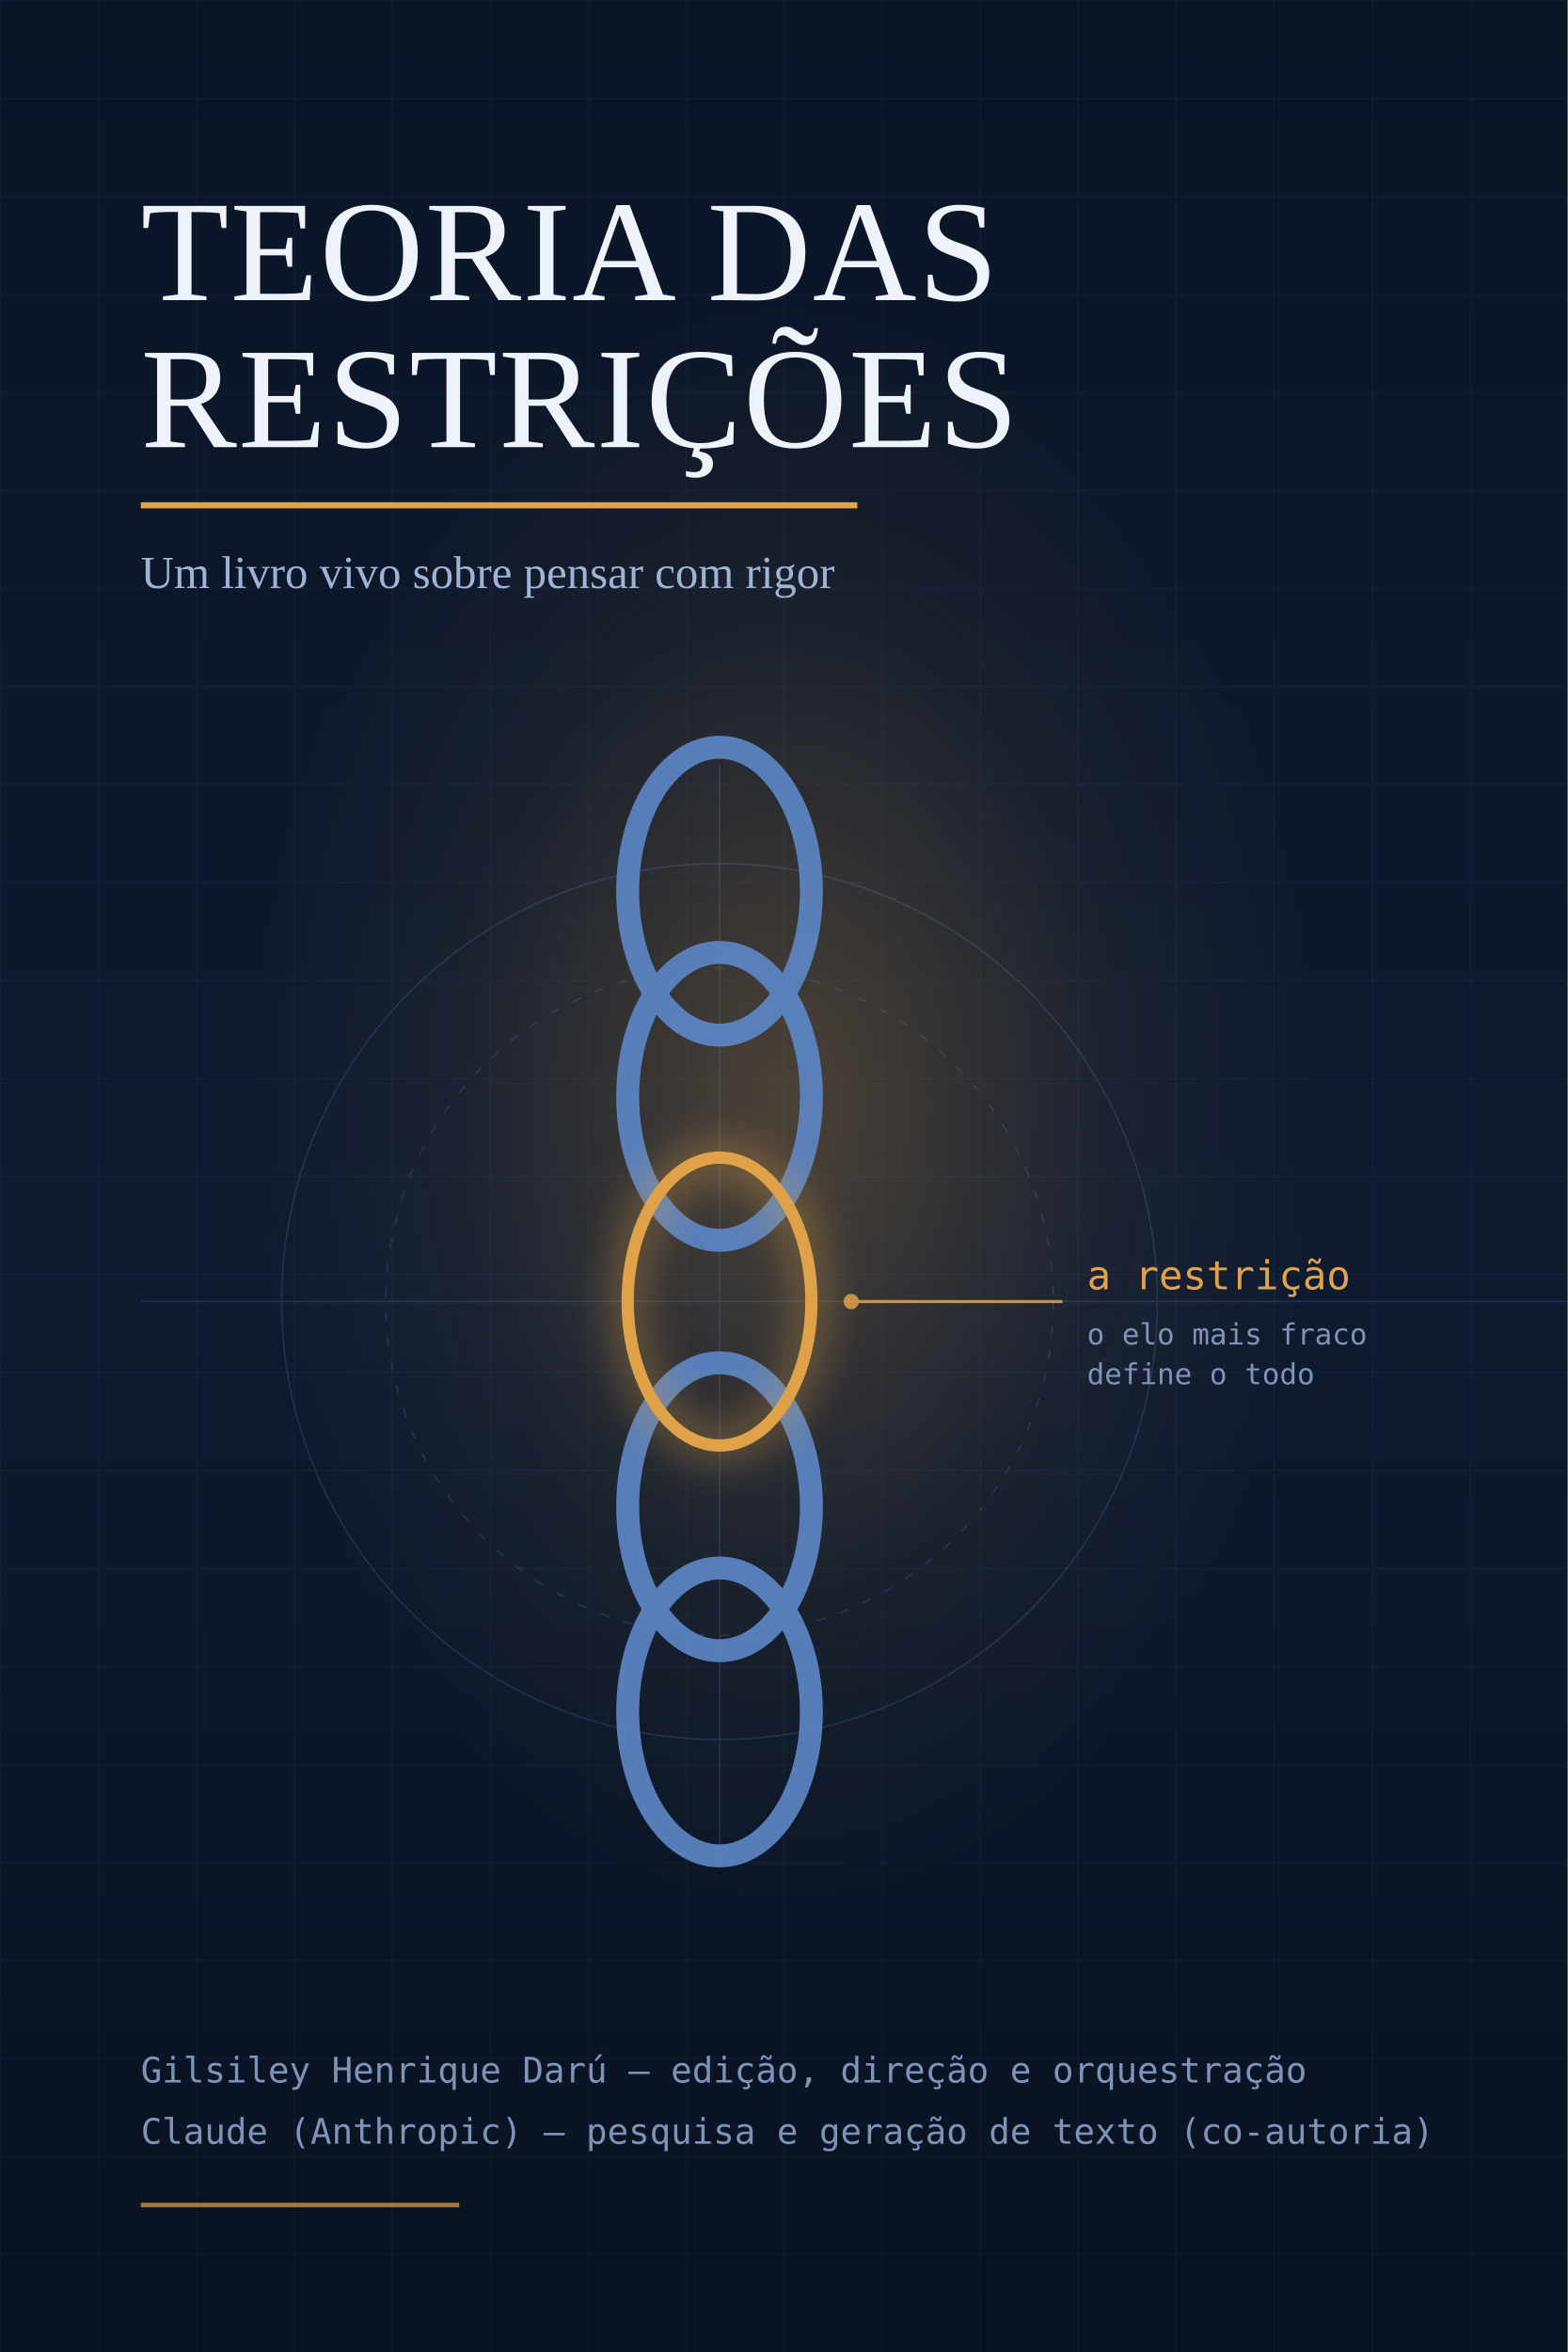
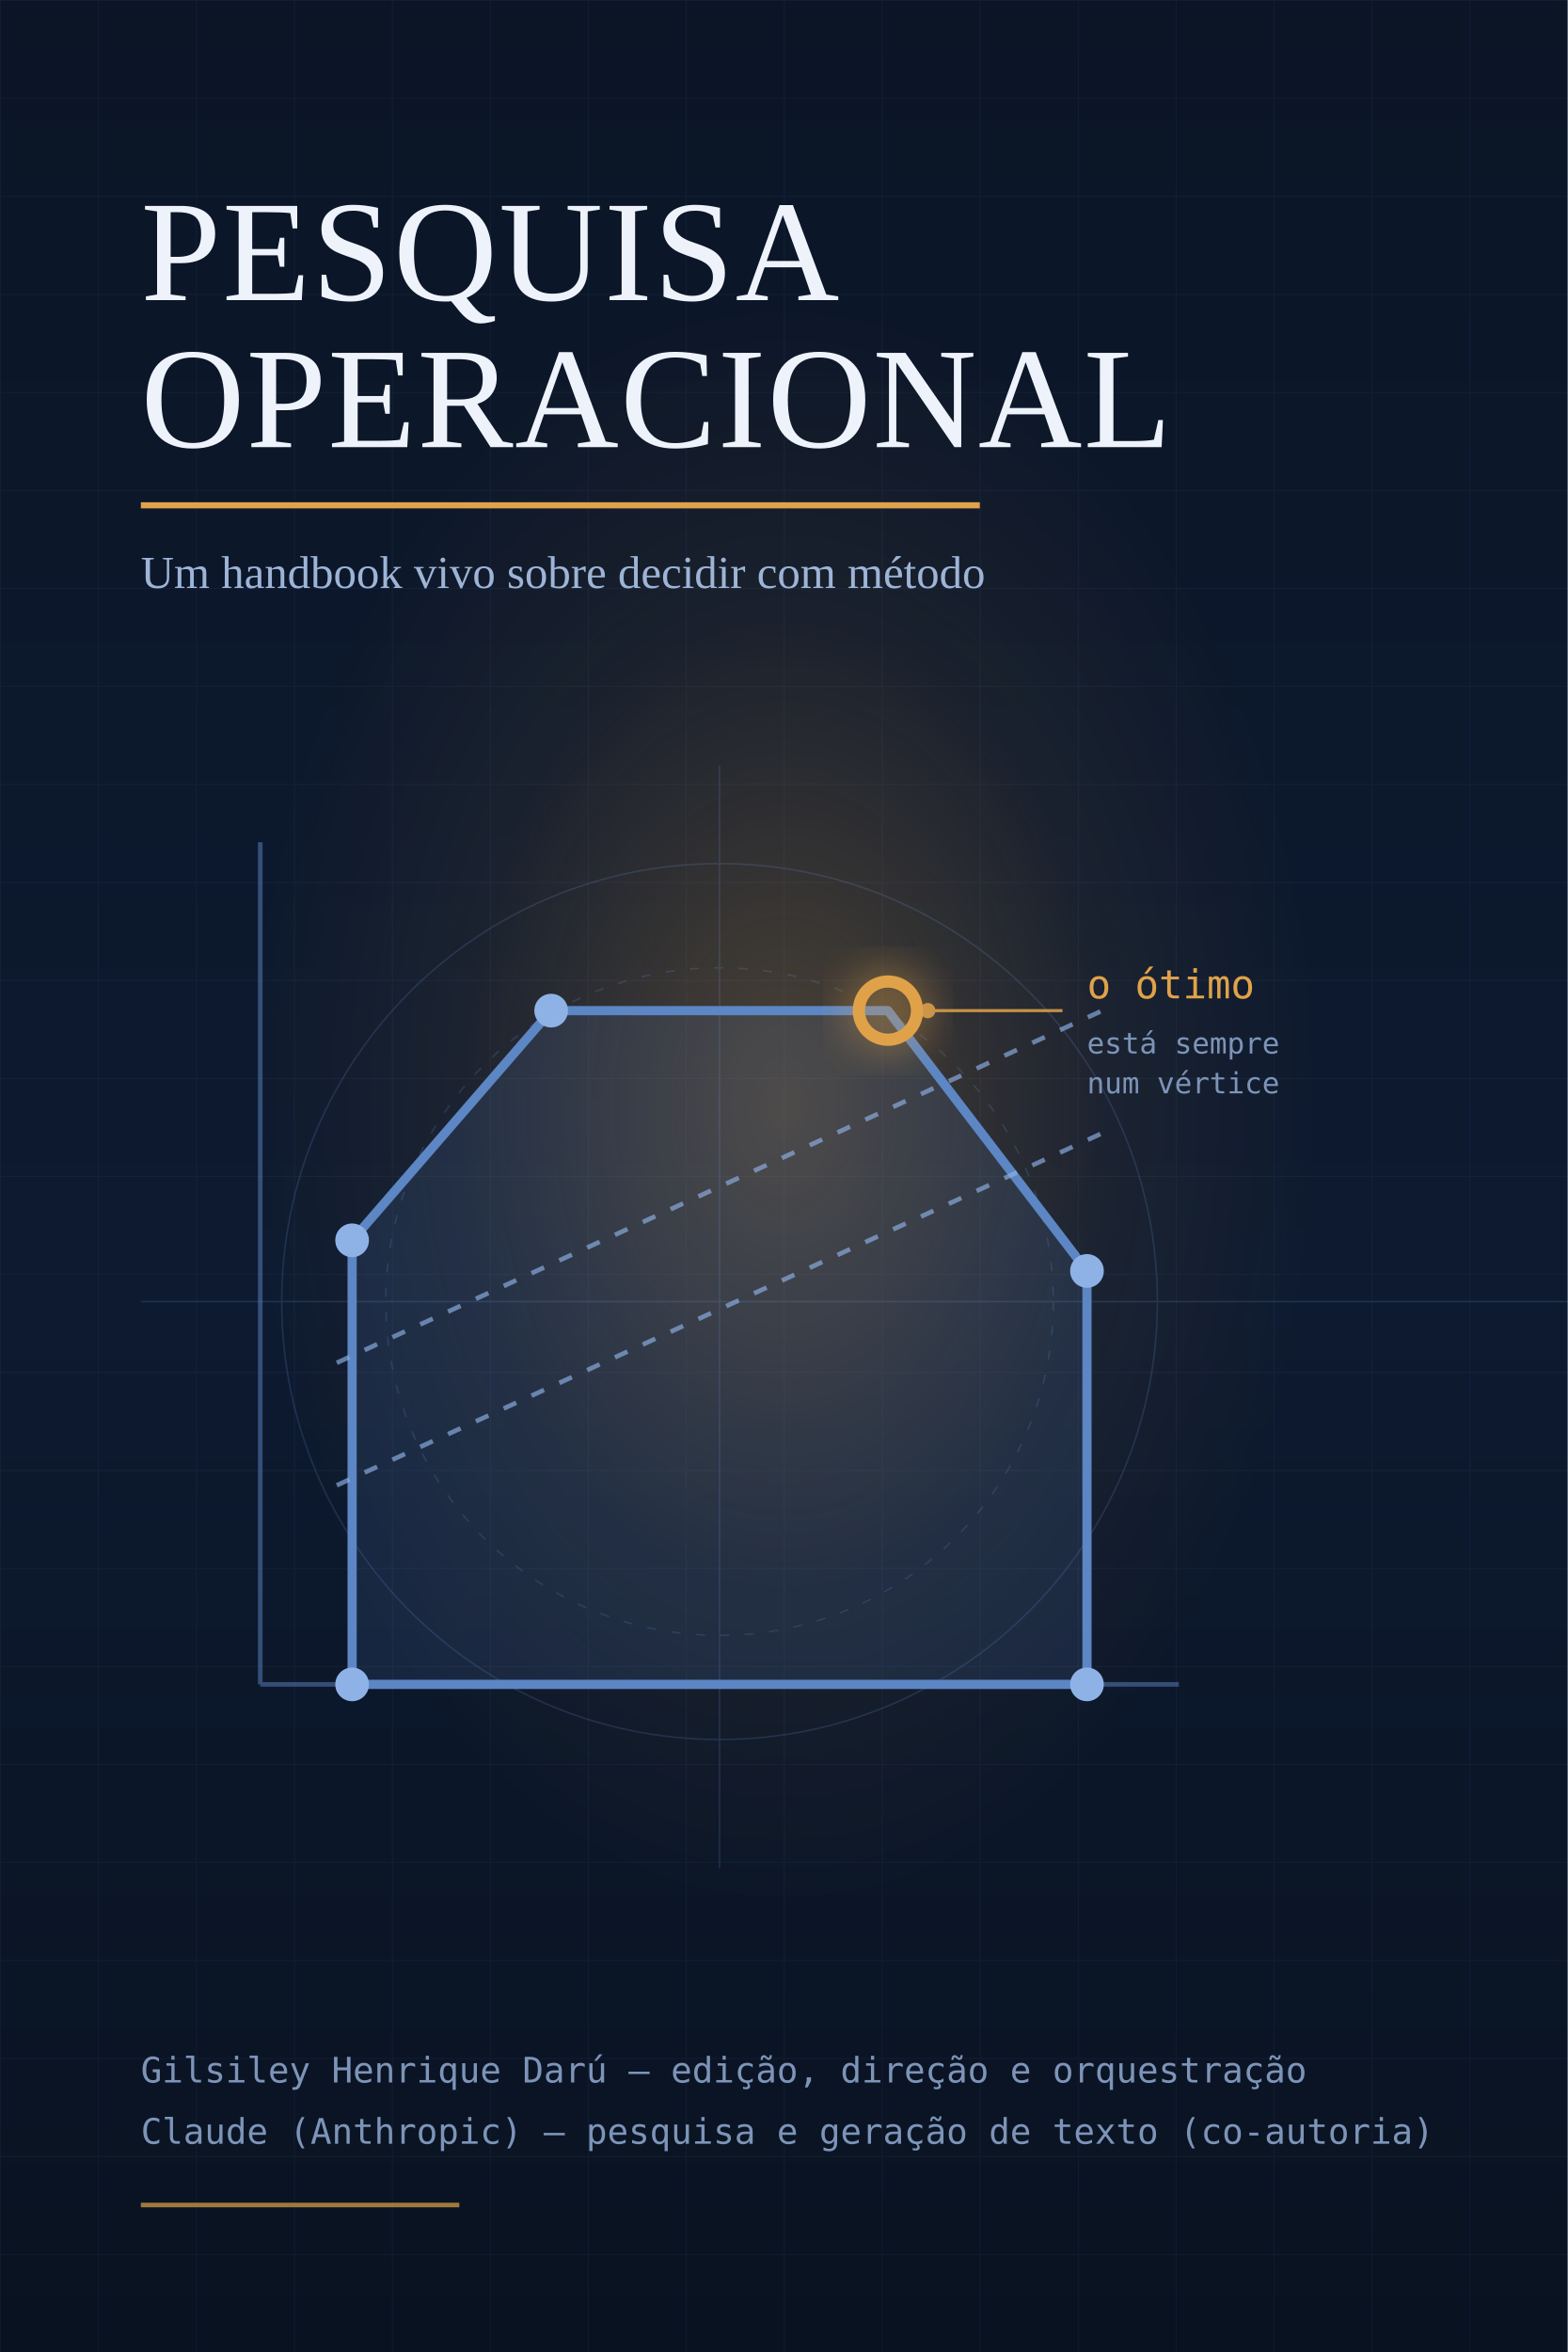
- <svg xmlns="http://www.w3.org/2000/svg" viewBox="0 0 1024 1536" width="1024" height="1536" role="img" aria-label="Capa de Teoria das Restrições: uma corrente vertical de elos azuis com um único elo em âmbar — a restrição, o elo que determina a resistência do conjunto — sobre fundo azul-escuro com traços de blueprint.">
+ <svg xmlns="http://www.w3.org/2000/svg" viewBox="0 0 1024 1536" width="1024" height="1536" role="img" aria-label="Capa de Pesquisa Operacional: um poliedro convexo azul — a região viável — com os vértices marcados e o vértice ótimo destacado em âmbar, sobre fundo azul-escuro com traços de blueprint.">
  <defs>
    <linearGradient id="fundo" x1="0" y1="0" x2="0" y2="1">
      <stop offset="0%" stop-color="#0b1526" />
      <stop offset="55%" stop-color="#0d1a30" />
      <stop offset="100%" stop-color="#091220" />
    </linearGradient>
    <radialGradient id="brilho" cx="50%" cy="47%" r="34%">
      <stop offset="0%" stop-color="#e0a24a" stop-opacity=".30" />
      <stop offset="60%" stop-color="#e0a24a" stop-opacity=".07" />
      <stop offset="100%" stop-color="#e0a24a" stop-opacity="0" />
    </radialGradient>
    <pattern id="grade" width="64" height="64" patternUnits="userSpaceOnUse">
      <path d="M 64 0 L 0 0 0 64" fill="none" stroke="#78aeff" stroke-width="1" opacity=".07" />
    </pattern>
    <filter id="glow" x="-60%" y="-60%" width="220%" height="220%">
      <feGaussianBlur stdDeviation="14" result="b" />
      <feMerge>
        <feMergeNode in="b" />
        <feMergeNode in="SourceGraphic" />
      </feMerge>
    </filter>
  </defs>
  <rect width="1024" height="1536" fill="url(#fundo)" />
  <rect width="1024" height="1536" fill="url(#grade)" />
  <rect width="1024" height="1536" fill="url(#brilho)" />
  <g stroke="#78aeff" stroke-width="1" opacity=".16" fill="none">
    <circle cx="470" cy="850" r="286" />
    <circle cx="470" cy="850" r="218" stroke-dasharray="6 10" />
    <path d="M 92 850 H 1024" />
    <path d="M 470 500 V 1220" />
  </g>
-   <text x="92" y="196" fill="#eef3fb" font-family="Georgia, 'Times New Roman', serif" font-size="94" letter-spacing="1">TEORIA DAS</text>
-   <text x="92" y="292" fill="#eef3fb" font-family="Georgia, 'Times New Roman', serif" font-size="94" letter-spacing="1">RESTRIÇÕES</text>
-   <path d="M 92 330 H 560" stroke="#e0a24a" stroke-width="4" />
-   <text x="92" y="384" fill="#9db4d6" font-family="Georgia, 'Times New Roman', serif" font-size="30">Um livro vivo sobre pensar com rigor</text>
+   <text x="92" y="196" fill="#eef3fb" font-family="Georgia, 'Times New Roman', serif" font-size="94" letter-spacing="1">PESQUISA</text>
+   <text x="92" y="292" fill="#eef3fb" font-family="Georgia, 'Times New Roman', serif" font-size="94" letter-spacing="1">OPERACIONAL</text>
+   <path d="M 92 330 H 640" stroke="#e0a24a" stroke-width="4" />
+   <text x="92" y="384" fill="#9db4d6" font-family="Georgia, 'Times New Roman', serif" font-size="30">Um handbook vivo sobre decidir com método</text>
  <g transform="translate(470, 850)">
-     <g fill="none" stroke="#5c86c4" stroke-width="15" opacity=".92">
-       <ellipse cx="0" cy="-268" rx="60" ry="94" />
-       <ellipse cx="0" cy="-134" rx="60" ry="94" />
-       <ellipse cx="0" cy="134" rx="60" ry="94" />
-       <ellipse cx="0" cy="268" rx="60" ry="94" />
+     <g stroke="#5c86c4" stroke-width="3" opacity=".5" fill="none">
+       <path d="M -300 250 H 300" />
+       <path d="M -300 250 V -300" />
+     </g>
+     <path d="M -240 250 L -240 -40 L -110 -190 L 110 -190 L 240 -20 L 240 250 Z" fill="#5c86c4" fill-opacity=".14" stroke="#5c86c4" stroke-width="6" stroke-linejoin="round" />
+     <g fill="#8fb2e6">
+       <circle cx="-240" cy="-40" r="11" />
+       <circle cx="-110" cy="-190" r="11" />
+       <circle cx="240" cy="-20" r="11" />
+       <circle cx="-240" cy="250" r="11" />
+       <circle cx="240" cy="250" r="11" />
+     </g>
+     <g stroke="#8fb2e6" stroke-width="3" opacity=".65" fill="none" stroke-dasharray="9 11">
+       <path d="M -250 120 L 250 -110" />
+       <path d="M -250 40 L 250 -190" />
    </g>
    <g filter="url(#glow)">
-       <ellipse cx="0" cy="0" rx="60" ry="94" fill="none" stroke="#e0a24a" stroke-width="8" />
+       <circle cx="110" cy="-190" r="19" fill="none" stroke="#e0a24a" stroke-width="8" />
    </g>
    <g stroke="#e0a24a" stroke-width="2" fill="none" opacity=".85">
-       <path d="M 86 0 H 224" />
-       <circle cx="86" cy="0" r="5" fill="#e0a24a" stroke="none" />
+       <path d="M 136 -190 H 224" />
+       <circle cx="136" cy="-190" r="5" fill="#e0a24a" stroke="none" />
    </g>
-     <text x="240" y="-8" fill="#e0a24a" font-family="'SF Mono', Menlo, Consolas, monospace" font-size="26">a restrição</text>
-     <text x="240" y="28" fill="#7d94b8" font-family="'SF Mono', Menlo, Consolas, monospace" font-size="19">o elo mais fraco</text>
-     <text x="240" y="54" fill="#7d94b8" font-family="'SF Mono', Menlo, Consolas, monospace" font-size="19">define o todo</text>
+     <text x="240" y="-198" fill="#e0a24a" font-family="'SF Mono', Menlo, Consolas, monospace" font-size="26">o ótimo</text>
+     <text x="240" y="-162" fill="#7d94b8" font-family="'SF Mono', Menlo, Consolas, monospace" font-size="19">está sempre</text>
+     <text x="240" y="-136" fill="#7d94b8" font-family="'SF Mono', Menlo, Consolas, monospace" font-size="19">num vértice</text>
  </g>
  <g font-family="'SF Mono', Menlo, Consolas, monospace" font-size="23" fill="#7d94b8">
    <text x="92" y="1360">Gilsiley Henrique Darú — edição, direção e orquestração</text>
    <text x="92" y="1400">Claude (Anthropic) — pesquisa e geração de texto (co-autoria)</text>
  </g>
  <path d="M 92 1440 H 300" stroke="#e0a24a" stroke-width="3" opacity=".7" />
</svg>
